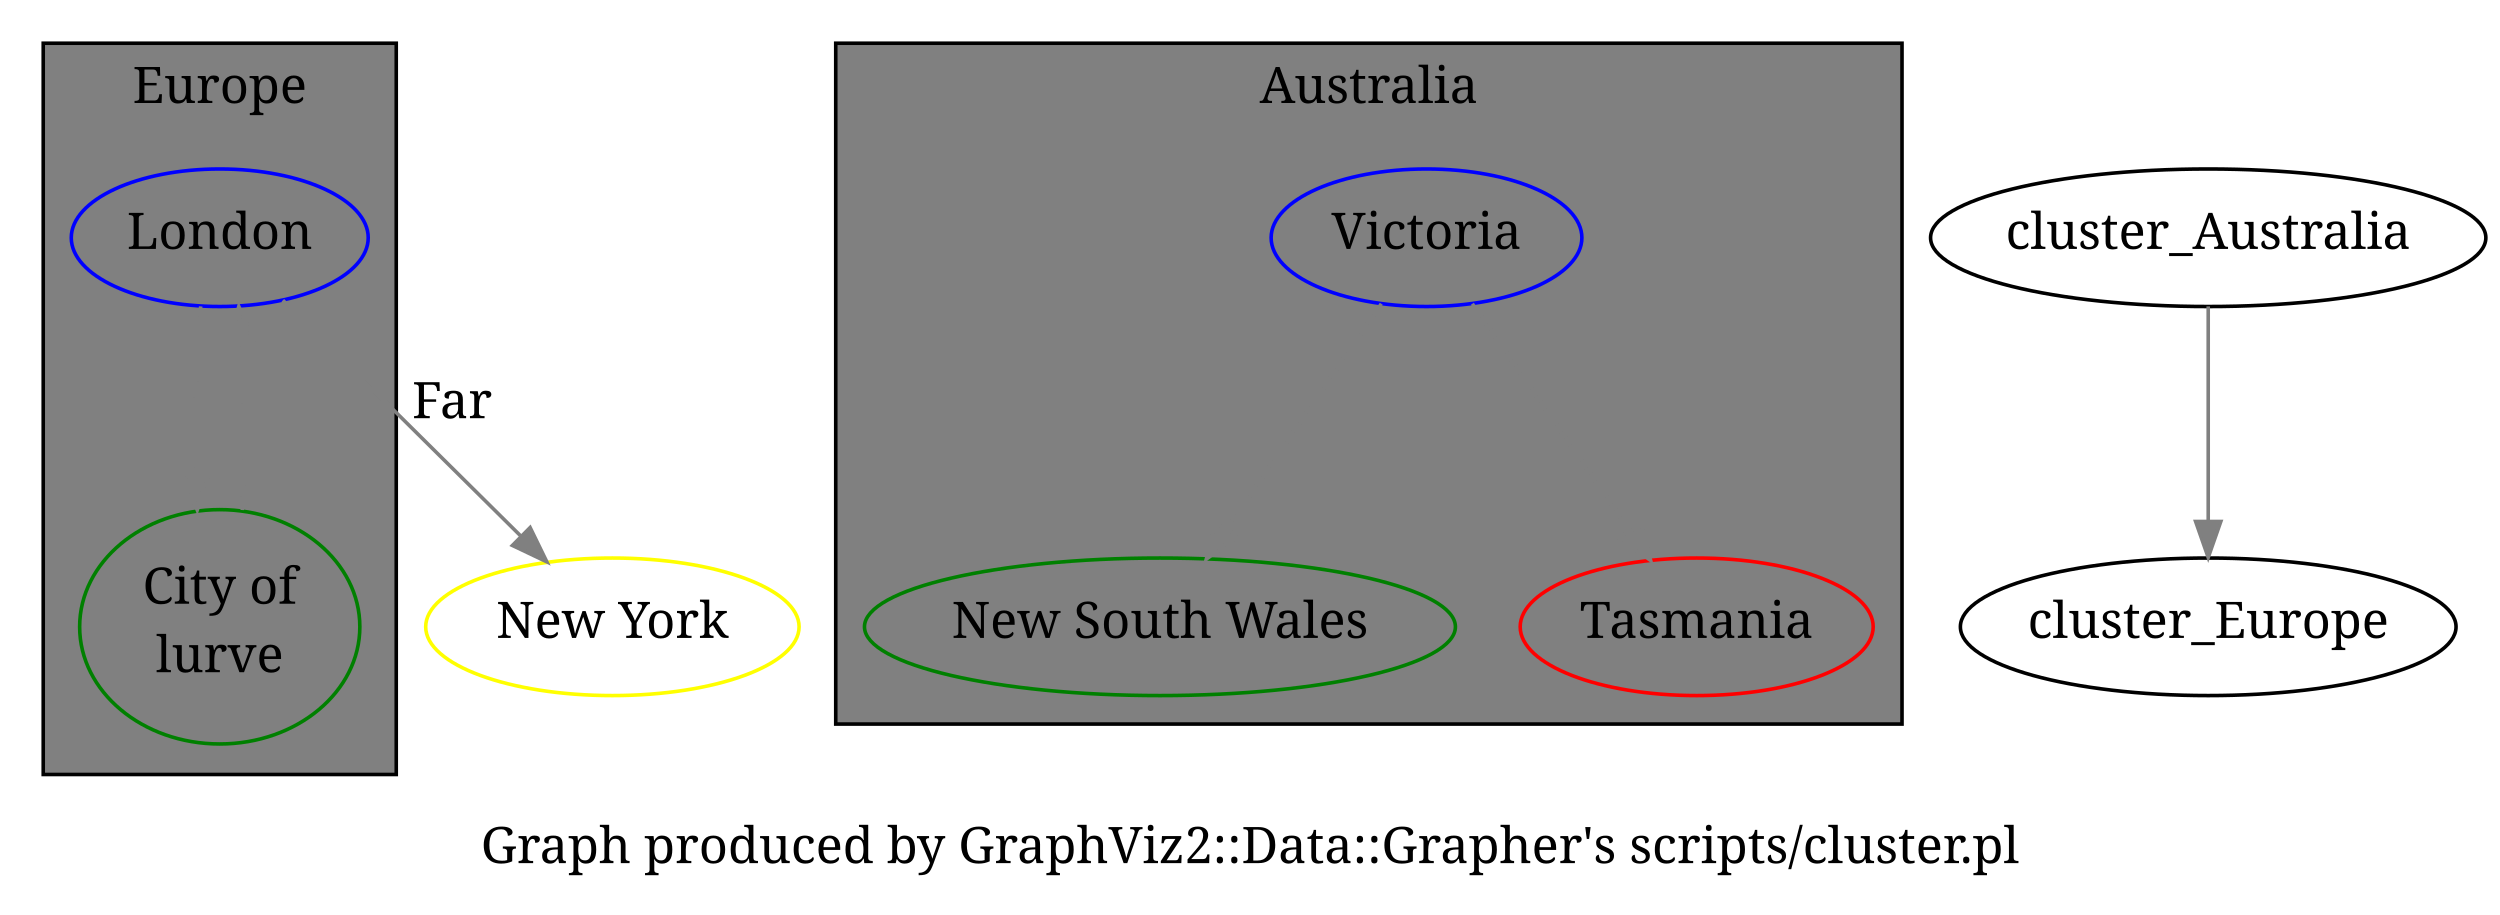
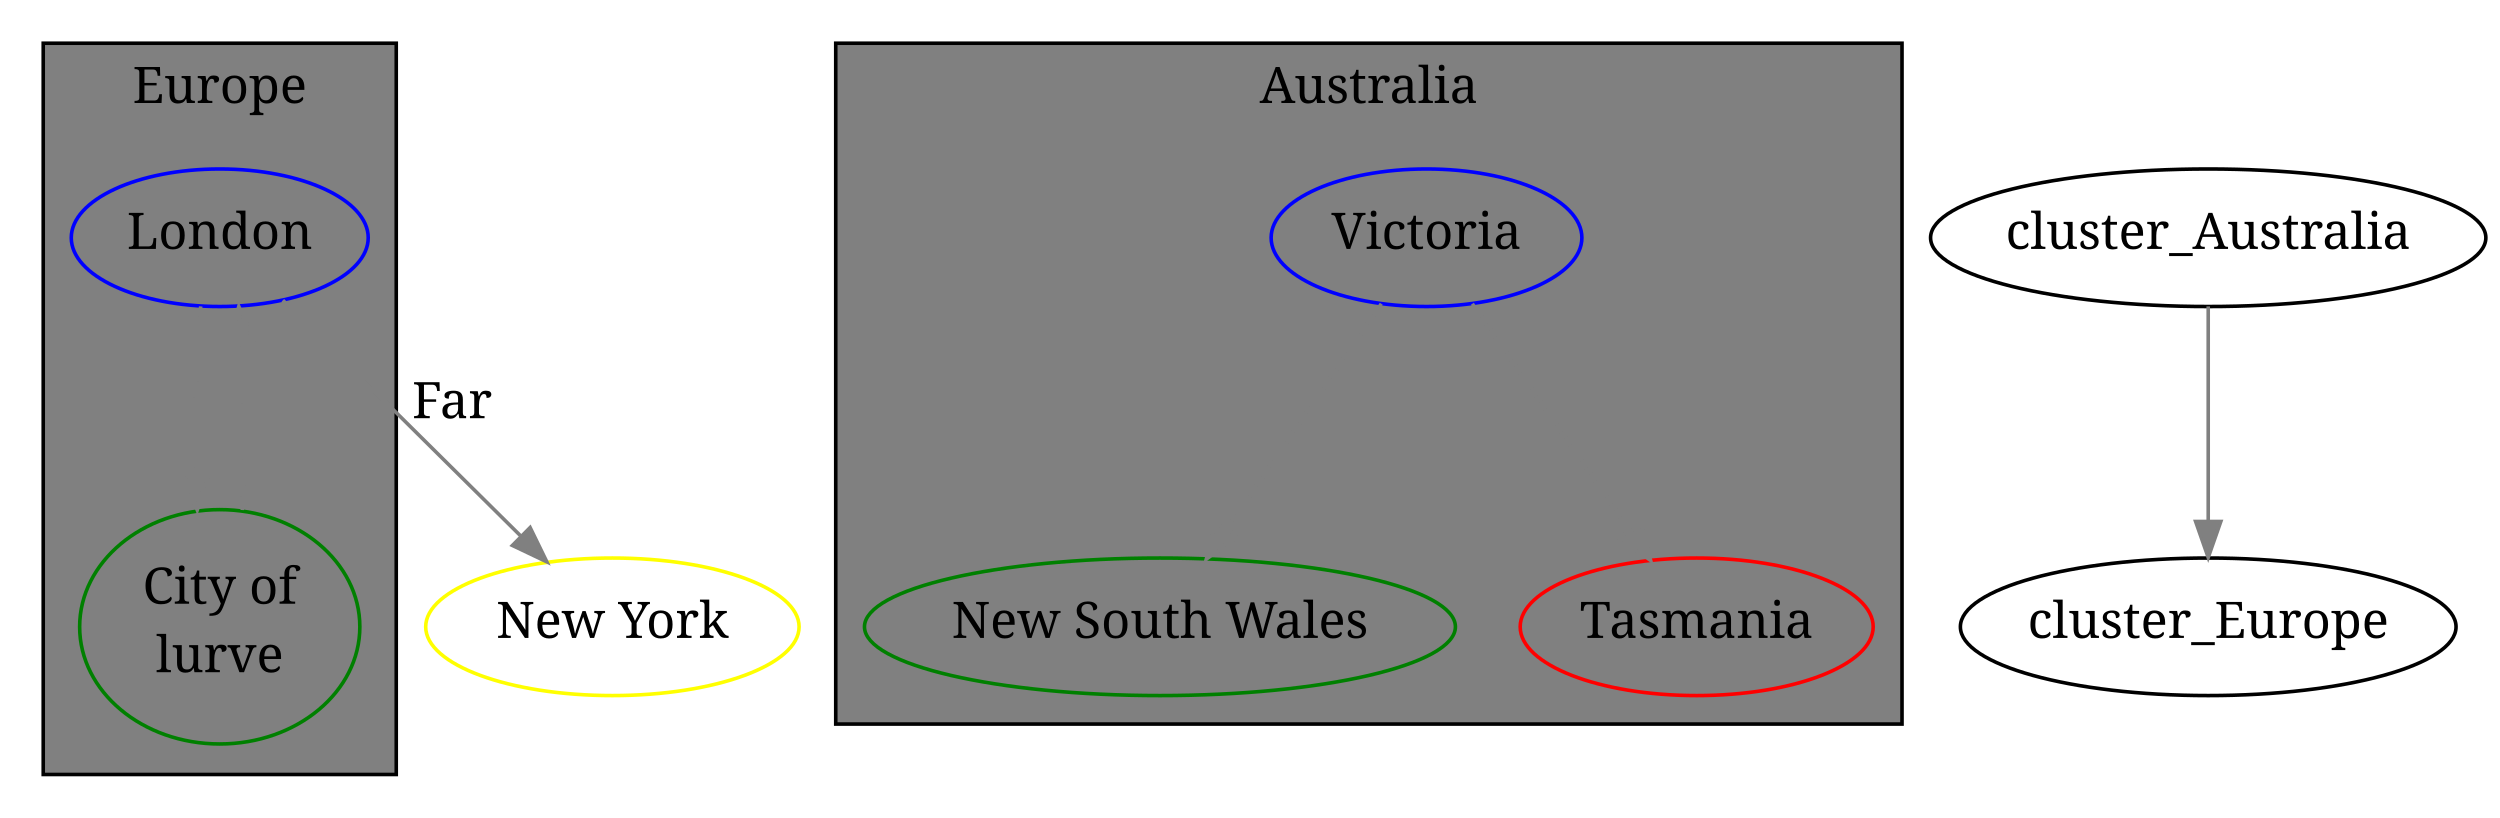
- <svg xmlns="http://www.w3.org/2000/svg" width="694pt" height="254pt" viewBox="0.00 0.00 694.00 254.00">
-   <g id="graph1" class="graph" transform="scale(1 1) rotate(0) translate(4 250)">
-     <polygon fill="white" stroke="white" points="-4,5 -4,-250 691,-250 691,5 -4,5" />
-     <text text-anchor="middle" x="343" y="-10.4" font-family="Times Roman,serif" font-size="14.00">Graph produced by GraphViz2::Data::Grapher's scripts/cluster.pl</text>
+ <svg xmlns="http://www.w3.org/2000/svg" width="694pt" height="227pt" viewBox="0.00 0.00 694.00 227.00">
+   <g id="graph1" class="graph" transform="scale(1 1) rotate(0) translate(4 223)">
+     <polygon fill="white" stroke="white" points="-4,5 -4,-223 691,-223 691,5 -4,5" />
    <g id="graph2" class="cluster">
-       <polygon fill="grey" stroke="black" points="8,-35 8,-238 106,-238 106,-35 8,-35" />
-       <text text-anchor="middle" x="57" y="-221.4" font-family="Times Roman,serif" font-size="14.00">Europe</text>
+       <polygon fill="grey" stroke="black" points="8,-8 8,-211 106,-211 106,-8 8,-8" />
+       <text text-anchor="middle" x="57" y="-194.4" font-family="Times Roman,serif" font-size="14.00">Europe</text>
    </g>
    <g id="graph3" class="cluster">
-       <polygon fill="grey" stroke="black" points="228,-49 228,-238 524,-238 524,-49 228,-49" />
-       <text text-anchor="middle" x="376" y="-221.4" font-family="Times Roman,serif" font-size="14.00">Australia</text>
+       <polygon fill="grey" stroke="black" points="228,-22 228,-211 524,-211 524,-22 228,-22" />
+       <text text-anchor="middle" x="376" y="-194.4" font-family="Times Roman,serif" font-size="14.00">Australia</text>
    </g>
    <g id="node2" class="node">
-       <ellipse fill="none" stroke="blue" cx="57" cy="-184" rx="41.217" ry="19.092" />
-       <text text-anchor="middle" x="57" y="-180.9" font-family="Times Roman,serif" font-size="14.00">London</text>
+       <ellipse fill="none" stroke="blue" cx="57" cy="-157" rx="41.217" ry="19.092" />
+       <text text-anchor="middle" x="57" y="-153.9" font-family="Times Roman,serif" font-size="14.00">London</text>
    </g>
    <g id="node3" class="node">
-       <ellipse fill="none" stroke="green" cx="57" cy="-76" rx="38.891" ry="32.527" />
-       <text text-anchor="middle" x="57" y="-82.4" font-family="Times Roman,serif" font-size="14.00">City of</text>
-       <text text-anchor="middle" x="57" y="-63.4" font-family="Times Roman,serif" font-size="14.00">lurve</text>
+       <ellipse fill="none" stroke="green" cx="57" cy="-49" rx="38.891" ry="32.527" />
+       <text text-anchor="middle" x="57" y="-55.4" font-family="Times Roman,serif" font-size="14.00">City of</text>
+       <text text-anchor="middle" x="57" y="-36.4" font-family="Times Roman,serif" font-size="14.00">lurve</text>
    </g>
    <g id="edge3" class="edge">
-       <path fill="none" stroke="grey" d="M51.709,-164.94C50.442,-152.124 50,-134.707 50.384,-118.681" />
-       <polygon fill="grey" stroke="grey" points="53.891,-118.534 50.754,-108.414 46.896,-118.281 53.891,-118.534" />
+       <path fill="none" stroke="grey" d="M51.709,-137.94C50.442,-125.124 50,-107.707 50.384,-91.681" />
+       <polygon fill="grey" stroke="grey" points="53.891,-91.534 50.754,-81.414 46.896,-91.281 53.891,-91.534" />
    </g>
    <g id="node6" class="node">
-       <ellipse fill="none" stroke="yellow" cx="166" cy="-76" rx="51.828" ry="19.092" />
-       <text text-anchor="middle" x="166" y="-72.9" font-family="Times Roman,serif" font-size="14.00">New York</text>
+       <ellipse fill="none" stroke="yellow" cx="166" cy="-49" rx="51.828" ry="19.092" />
+       <text text-anchor="middle" x="166" y="-45.9" font-family="Times Roman,serif" font-size="14.00">New York</text>
    </g>
    <g id="edge7" class="edge">
-       <path fill="none" stroke="grey" d="M74.513,-166.648C92.336,-148.989 120.151,-121.428 140.435,-101.33" />
-       <polygon fill="grey" stroke="grey" points="143.164,-103.554 147.804,-94.029 138.237,-98.581 143.164,-103.554" />
-       <text text-anchor="middle" x="121.5" y="-133.9" font-family="Times Roman,serif" font-size="14.00">Far</text>
+       <path fill="none" stroke="grey" d="M74.513,-139.648C92.336,-121.989 120.151,-94.428 140.435,-74.33" />
+       <polygon fill="grey" stroke="grey" points="143.164,-76.554 147.804,-67.029 138.237,-71.581 143.164,-76.554" />
+       <text text-anchor="middle" x="121.5" y="-106.9" font-family="Times Roman,serif" font-size="14.00">Far</text>
    </g>
    <g id="edge5" class="edge">
-       <path fill="none" stroke="grey" d="M63.246,-108.414C63.969,-123.109 63.914,-140.358 63.081,-154.664" />
-       <polygon fill="grey" stroke="grey" points="59.568,-154.702 62.291,-164.94 66.547,-155.238 59.568,-154.702" />
+       <path fill="none" stroke="grey" d="M63.246,-81.414C63.969,-96.109 63.914,-113.358 63.081,-127.664" />
+       <polygon fill="grey" stroke="grey" points="59.568,-127.702 62.291,-137.94 66.547,-128.238 59.568,-127.702" />
    </g>
    <g id="node9" class="node">
-       <ellipse fill="none" stroke="blue" cx="392" cy="-184" rx="43.133" ry="19.092" />
-       <text text-anchor="middle" x="392" y="-180.9" font-family="Times Roman,serif" font-size="14.00">Victoria</text>
+       <ellipse fill="none" stroke="blue" cx="392" cy="-157" rx="43.133" ry="19.092" />
+       <text text-anchor="middle" x="392" y="-153.9" font-family="Times Roman,serif" font-size="14.00">Victoria</text>
    </g>
    <g id="node10" class="node">
-       <ellipse fill="none" stroke="green" cx="318" cy="-76" rx="82.024" ry="19.092" />
-       <text text-anchor="middle" x="318" y="-72.9" font-family="Times Roman,serif" font-size="14.00">New South Wales</text>
+       <ellipse fill="none" stroke="green" cx="318" cy="-49" rx="82.024" ry="19.092" />
+       <text text-anchor="middle" x="318" y="-45.9" font-family="Times Roman,serif" font-size="14.00">New South Wales</text>
    </g>
    <g id="edge10" class="edge">
-       <path fill="none" stroke="grey" d="M379.447,-165.679C367.718,-148.561 350.057,-122.786 336.674,-103.254" />
-       <polygon fill="grey" stroke="grey" points="339.403,-101.045 330.863,-94.774 333.628,-105.001 339.403,-101.045" />
+       <path fill="none" stroke="grey" d="M379.447,-138.679C367.718,-121.561 350.057,-95.785 336.674,-76.254" />
+       <polygon fill="grey" stroke="grey" points="339.403,-74.045 330.863,-67.774 333.628,-78.001 339.403,-74.045" />
    </g>
    <g id="node11" class="node">
-       <ellipse fill="none" stroke="red" cx="467" cy="-76" rx="48.998" ry="19.092" />
-       <text text-anchor="middle" x="467" y="-72.9" font-family="Times Roman,serif" font-size="14.00">Tasmania</text>
+       <ellipse fill="none" stroke="red" cx="467" cy="-49" rx="48.998" ry="19.092" />
+       <text text-anchor="middle" x="467" y="-45.9" font-family="Times Roman,serif" font-size="14.00">Tasmania</text>
    </g>
    <g id="edge12" class="edge">
-       <path fill="none" stroke="grey" d="M404.723,-165.679C416.736,-148.379 434.891,-122.237 448.504,-102.634" />
-       <polygon fill="grey" stroke="grey" points="451.386,-104.621 454.215,-94.411 445.636,-100.628 451.386,-104.621" />
+       <path fill="none" stroke="grey" d="M404.723,-138.679C416.736,-121.379 434.891,-95.237 448.504,-75.634" />
+       <polygon fill="grey" stroke="grey" points="451.386,-77.621 454.215,-67.411 445.636,-73.628 451.386,-77.621" />
    </g>
    <g id="node14" class="node">
-       <ellipse fill="none" stroke="black" cx="609" cy="-184" rx="77.075" ry="19.092" />
-       <text text-anchor="middle" x="609" y="-180.9" font-family="Times Roman,serif" font-size="14.00">cluster_Australia</text>
+       <ellipse fill="none" stroke="black" cx="609" cy="-157" rx="77.075" ry="19.092" />
+       <text text-anchor="middle" x="609" y="-153.9" font-family="Times Roman,serif" font-size="14.00">cluster_Australia</text>
    </g>
    <g id="node15" class="node">
-       <ellipse fill="none" stroke="black" cx="609" cy="-76" rx="68.798" ry="19.092" />
-       <text text-anchor="middle" x="609" y="-72.9" font-family="Times Roman,serif" font-size="14.00">cluster_Europe</text>
+       <ellipse fill="none" stroke="black" cx="609" cy="-49" rx="68.798" ry="19.092" />
+       <text text-anchor="middle" x="609" y="-45.9" font-family="Times Roman,serif" font-size="14.00">cluster_Europe</text>
    </g>
    <g id="edge14" class="edge">
-       <path fill="none" stroke="grey" d="M609,-164.94C609,-148.463 609,-124.378 609,-105.426" />
-       <polygon fill="grey" stroke="grey" points="612.5,-105.232 609,-95.232 605.5,-105.232 612.5,-105.232" />
+       <path fill="none" stroke="grey" d="M609,-137.94C609,-121.463 609,-97.378 609,-78.426" />
+       <polygon fill="grey" stroke="grey" points="612.5,-78.232 609,-68.232 605.5,-78.232 612.5,-78.232" />
    </g>
  </g>
</svg>
